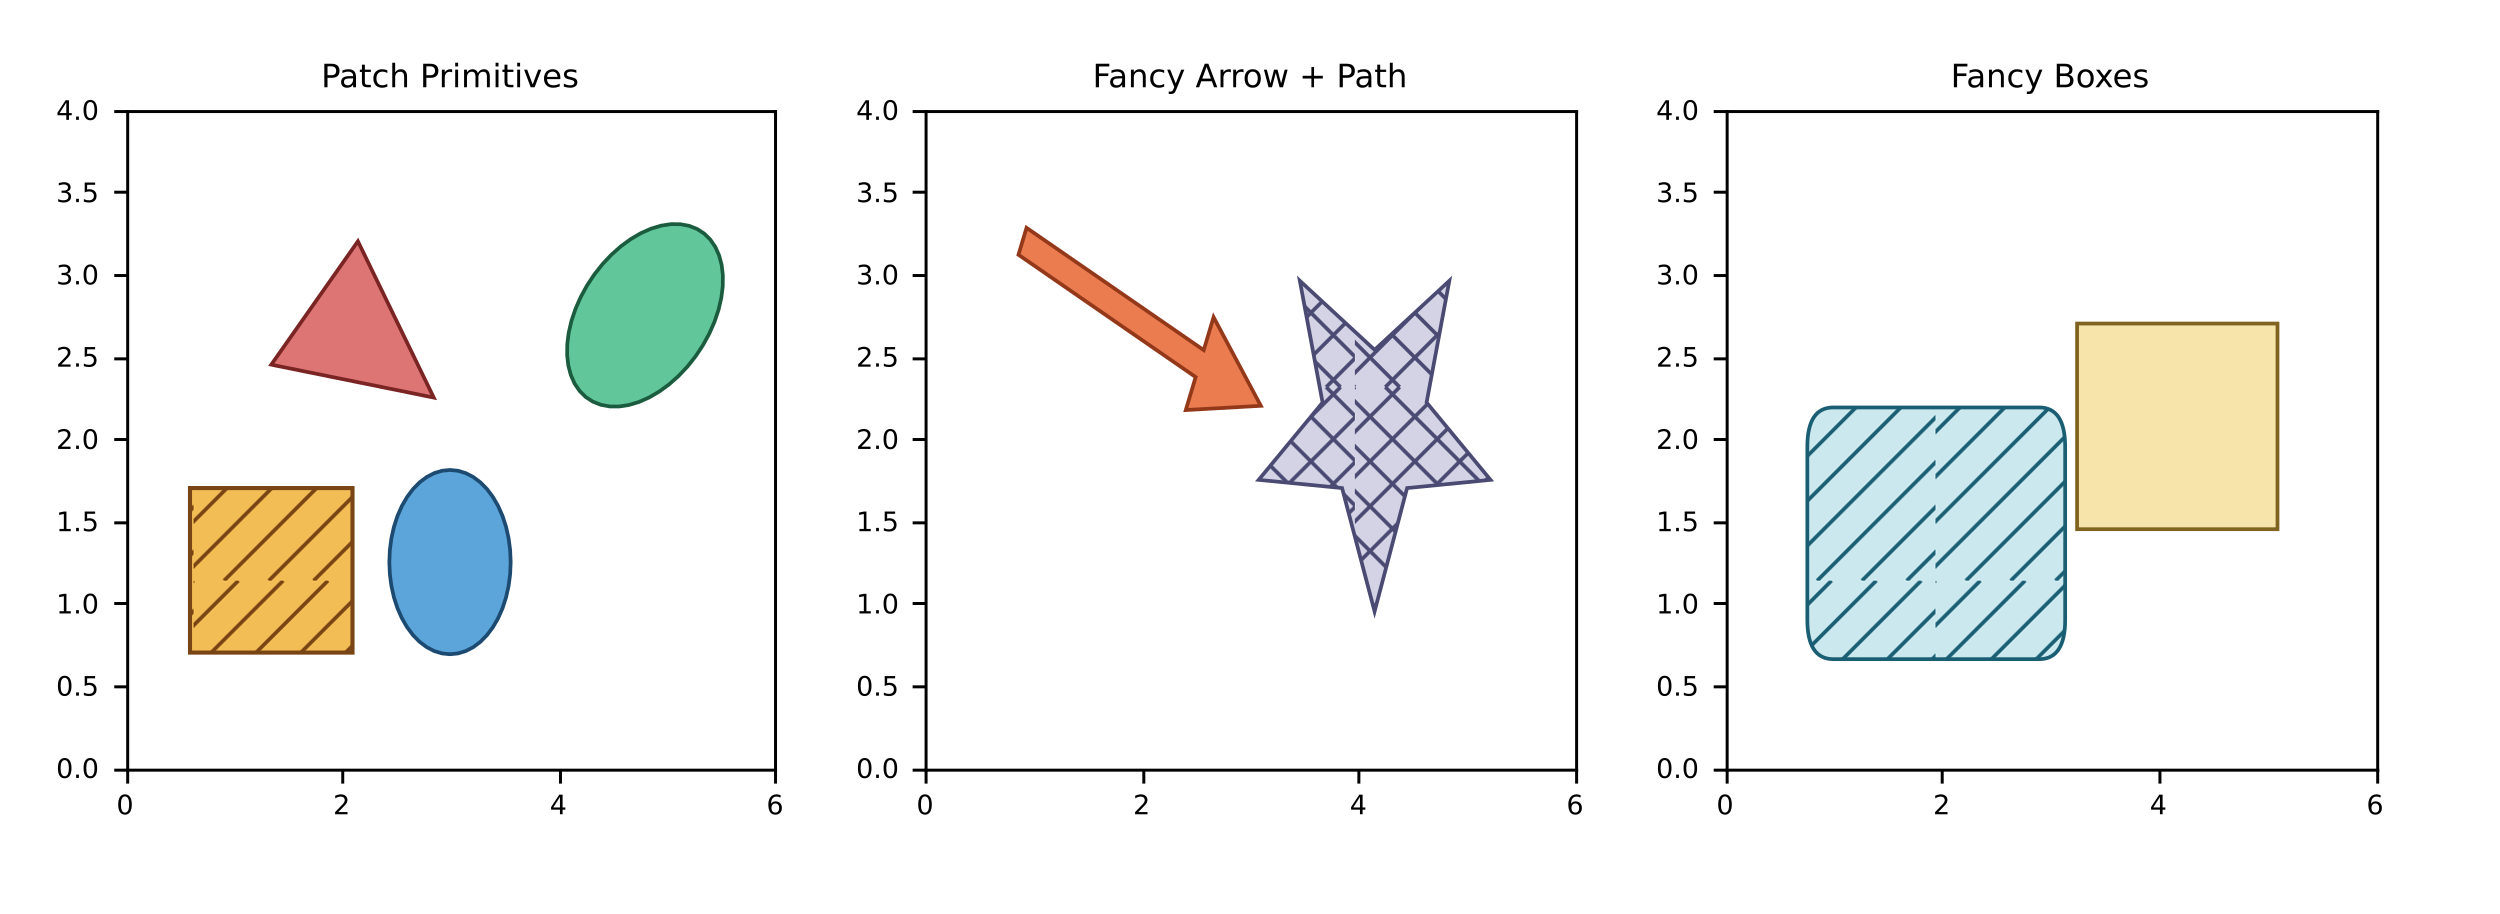
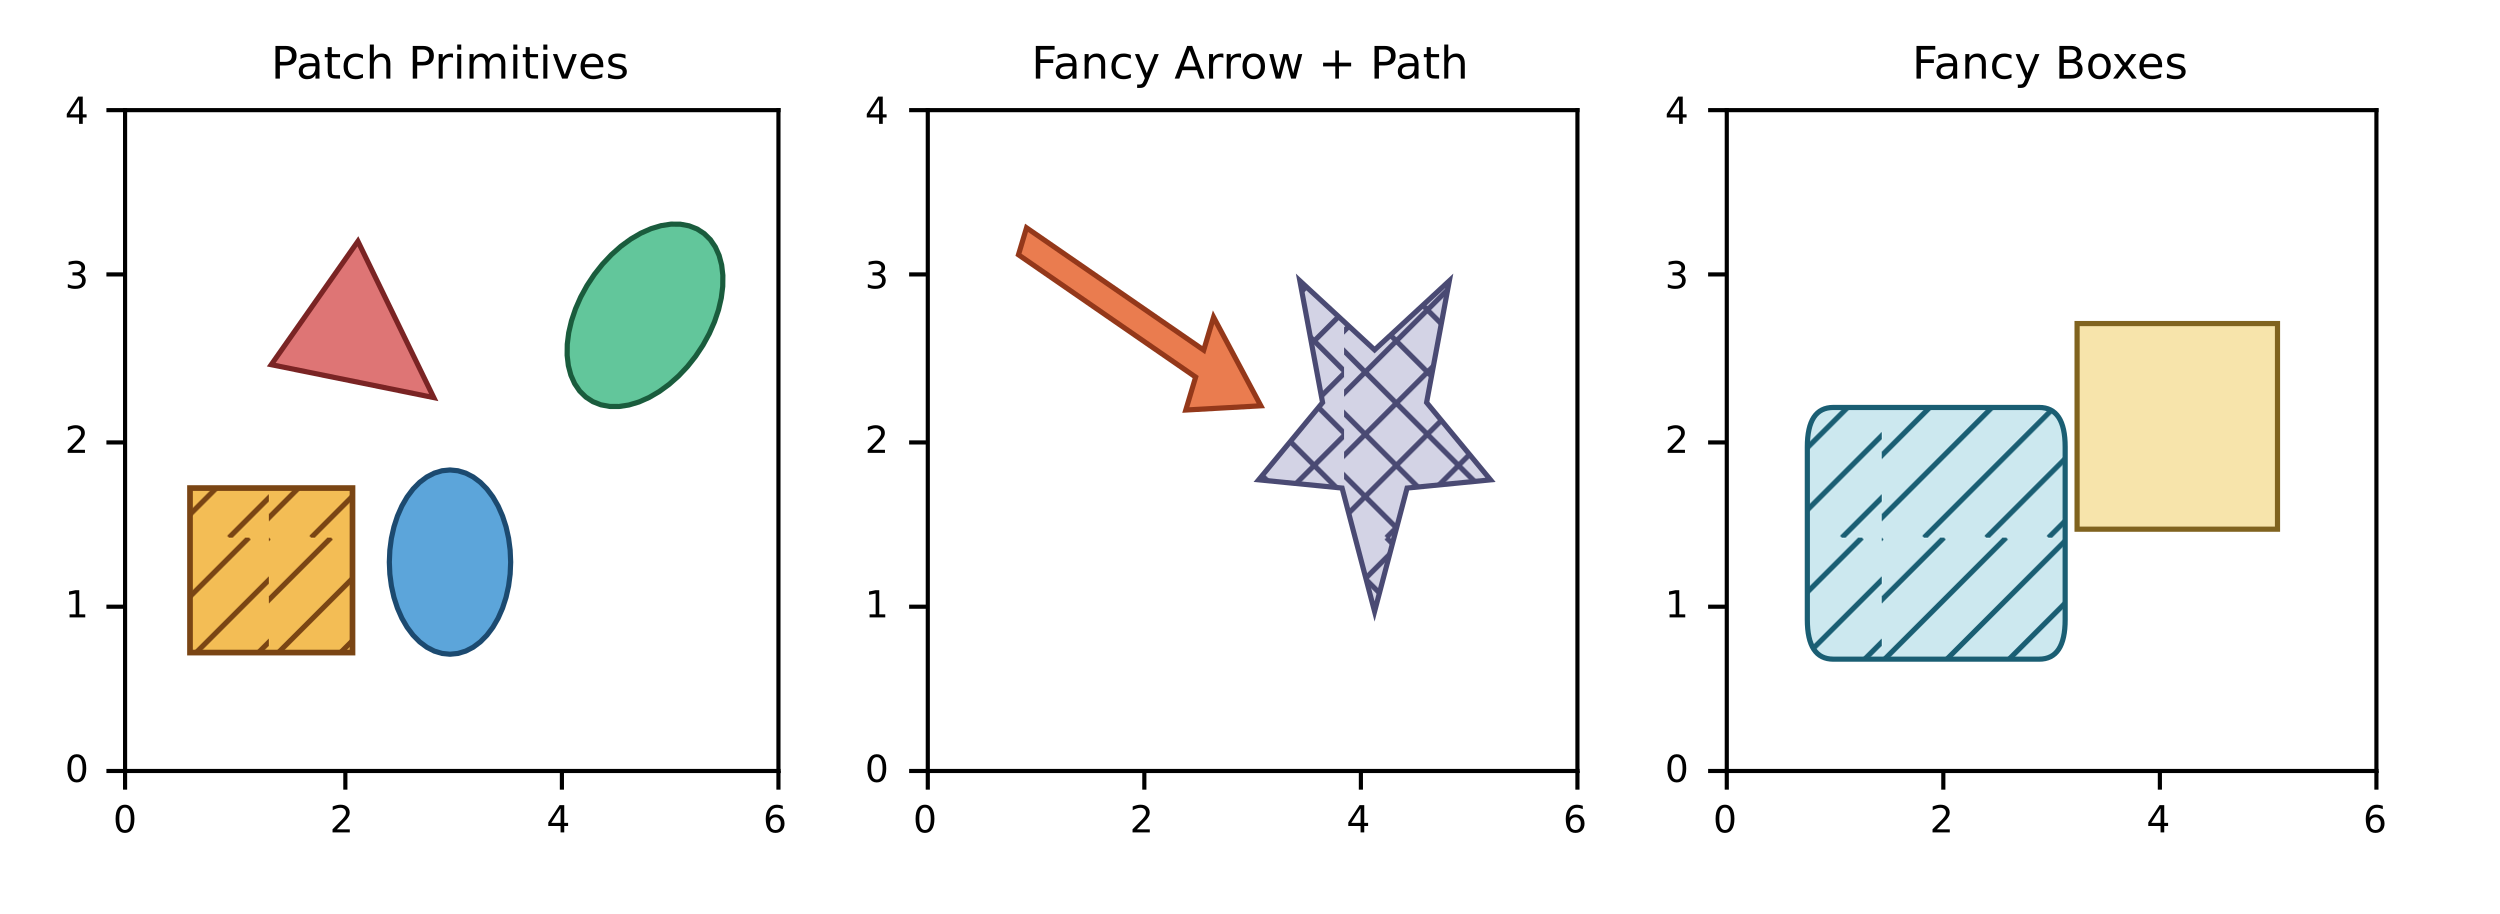
- <svg xmlns="http://www.w3.org/2000/svg" width="930" height="340" viewBox="0 0 930 340" preserveAspectRatio="xMidYMid meet">
+ <svg xmlns="http://www.w3.org/2000/svg" width="669.6pt" height="244.8pt" viewBox="0 0 669.6 244.8" preserveAspectRatio="xMidYMid meet">
  <defs>
    <clipPath id="clip1" clipPathUnits="userSpaceOnUse">
-       <rect x="46.5" y="40.8" width="241.8" height="244.8" />
+       <rect x="33.48" y="29.376" width="174.096" height="176.256" />
    </clipPath>
    <clipPath id="clip2" clipPathUnits="userSpaceOnUse">
-       <rect x="344.1" y="40.8" width="241.8" height="244.8" />
+       <rect x="247.752" y="29.376" width="174.096" height="176.256" />
    </clipPath>
    <clipPath id="clip3" clipPathUnits="userSpaceOnUse">
-       <rect x="641.7" y="40.8" width="241.8" height="244.8" />
+       <rect x="462.024" y="29.376" width="174.096" height="176.256" />
    </clipPath>
    <pattern id="hatch1" patternUnits="userSpaceOnUse" width="72" height="72">
      <rect x="0" y="0" width="72" height="72" fill="rgb(242,179,59)" fill-opacity="0.86" />
      <path d="M -72 72 L 0 0 M -55.333 72 L 16.667 0 M -38.667 72 L 33.333 0 M -22 72 L 50 0 M -5.333 72 L 66.667 0 M 11.333 72 L 83.333 0 M 28 72 L 100 0 M 44.667 72 L 116.667 0 M 61.333 72 L 133.333 0 M 78 72 L 150 0 M 94.667 72 L 166.667 0 M 111.333 72 L 183.333 0 M 128 72 L 200 0" fill="none" stroke="rgb(122,69,20)" stroke-width="1.389" stroke-linecap="butt" />
    </pattern>
    <pattern id="hatch2" patternUnits="userSpaceOnUse" width="72" height="72">
      <rect x="0" y="0" width="72" height="72" fill="rgb(194,194,219)" fill-opacity="0.72" />
      <path d="M -72 72 L 0 0 M -55.333 72 L 16.667 0 M -38.667 72 L 33.333 0 M -22 72 L 50 0 M -5.333 72 L 66.667 0 M 11.333 72 L 83.333 0 M 28 72 L 100 0 M 44.667 72 L 116.667 0 M 61.333 72 L 133.333 0 M 78 72 L 150 0 M 94.667 72 L 166.667 0 M 111.333 72 L 183.333 0 M 128 72 L 200 0 M -72 0 L 0 72 M -55.333 0 L 16.667 72 M -38.667 0 L 33.333 72 M -22 0 L 50 72 M -5.333 0 L 66.667 72 M 11.333 0 L 83.333 72 M 28 0 L 100 72 M 44.667 0 L 116.667 72 M 61.333 0 L 133.333 72 M 78 0 L 150 72 M 94.667 0 L 166.667 72 M 111.333 0 L 183.333 72 M 128 0 L 200 72" fill="none" stroke="rgb(74,74,115)" stroke-width="1.389" stroke-linecap="butt" />
    </pattern>
    <pattern id="hatch3" patternUnits="userSpaceOnUse" width="72" height="72">
      <rect x="0" y="0" width="72" height="72" fill="rgb(74,171,199)" fill-opacity="0.28" />
      <path d="M -72 72 L 0 0 M -55.333 72 L 16.667 0 M -38.667 72 L 33.333 0 M -22 72 L 50 0 M -5.333 72 L 66.667 0 M 11.333 72 L 83.333 0 M 28 72 L 100 0 M 44.667 72 L 116.667 0 M 61.333 72 L 133.333 0 M 78 72 L 150 0 M 94.667 72 L 166.667 0 M 111.333 72 L 183.333 0 M 128 72 L 200 0" fill="none" stroke="rgb(26,94,115)" stroke-width="1.389" stroke-linecap="butt" />
    </pattern>
  </defs>
  <rect x="0" y="0" width="100%" height="100%" fill="rgb(255,255,255)" />
  <g clip-path="url(#clip1)">
-     <path d="M 70.68 242.76 L 131.13 242.76 L 131.13 181.56 L 70.68 181.56 Z" fill="url(#hatch1)" stroke="rgb(122,69,20)" stroke-width="1.528" stroke-linejoin="miter" stroke-linecap="butt" />
+     <path d="M 50.89 174.787 L 94.414 174.787 L 94.414 130.723 L 50.89 130.723 Z" fill="url(#hatch1)" stroke="rgb(122,69,20)" stroke-width="1.528" stroke-linejoin="miter" stroke-linecap="butt" />
  </g>
  <g clip-path="url(#clip1)">
-     <path d="M 189.968 209.1 L 189.775 204.627 L 189.199 200.23 L 188.25 195.985 L 186.944 191.964 L 185.304 188.237 L 183.358 184.866 L 181.139 181.91 L 178.684 179.42 L 176.036 177.437 L 173.241 175.996 L 170.346 175.121 L 167.4 174.828 L 164.454 175.121 L 161.559 175.996 L 158.764 177.437 L 156.116 179.42 L 153.661 181.91 L 151.442 184.866 L 149.496 188.237 L 147.856 191.964 L 146.55 195.985 L 145.601 200.23 L 145.025 204.627 L 144.832 209.1 L 145.025 213.573 L 145.601 217.97 L 146.55 222.215 L 147.856 226.236 L 149.496 229.963 L 151.442 233.334 L 153.661 236.29 L 156.116 238.78 L 158.764 240.763 L 161.559 242.204 L 164.454 243.079 L 167.4 243.372 L 170.346 243.079 L 173.241 242.204 L 176.036 240.763 L 178.684 238.78 L 181.139 236.29 L 183.358 233.334 L 185.304 229.963 L 186.944 226.236 L 188.25 222.215 L 189.199 217.97 L 189.775 213.573 Z" fill="rgb(56,145,209)" fill-opacity="0.82" stroke="rgb(28,74,112)" stroke-width="1.389" stroke-linejoin="miter" stroke-linecap="butt" />
+     <path d="M 136.777 150.552 L 136.638 147.331 L 136.223 144.165 L 135.54 141.109 L 134.6 138.214 L 133.419 135.53 L 132.018 133.104 L 130.42 130.975 L 128.652 129.182 L 126.746 127.754 L 124.734 126.717 L 122.649 126.087 L 120.528 125.876 L 118.407 126.087 L 116.322 126.717 L 114.31 127.754 L 112.404 129.182 L 110.636 130.975 L 109.038 133.104 L 107.637 135.53 L 106.456 138.214 L 105.516 141.109 L 104.833 144.165 L 104.418 147.331 L 104.279 150.552 L 104.418 153.773 L 104.833 156.939 L 105.516 159.995 L 106.456 162.89 L 107.637 165.574 L 109.038 168 L 110.636 170.129 L 112.404 171.922 L 114.31 173.35 L 116.322 174.387 L 118.407 175.017 L 120.528 175.228 L 122.649 175.017 L 124.734 174.387 L 126.746 173.35 L 128.652 171.922 L 130.42 170.129 L 132.018 168 L 133.419 165.574 L 134.6 162.89 L 135.54 159.995 L 136.223 156.939 L 136.638 153.773 Z" fill="rgb(56,145,209)" fill-opacity="0.82" stroke="rgb(28,74,112)" stroke-width="1.389" stroke-linejoin="miter" stroke-linecap="butt" />
  </g>
  <g clip-path="url(#clip1)">
-     <path d="M 267.517 95.033 L 266.108 91.873 L 264.251 89.149 L 261.978 86.905 L 259.329 85.183 L 256.347 84.009 L 253.085 83.405 L 249.598 83.381 L 245.945 83.938 L 242.19 85.065 L 238.397 86.744 L 234.63 88.946 L 230.953 91.633 L 227.431 94.759 L 224.122 98.27 L 221.084 102.108 L 218.369 106.205 L 216.023 110.492 L 214.086 114.896 L 212.591 119.34 L 211.564 123.75 L 211.023 128.05 L 210.977 132.165 L 211.426 136.026 L 212.363 139.567 L 213.772 142.727 L 215.629 145.451 L 217.902 147.695 L 220.551 149.417 L 223.533 150.591 L 226.795 151.195 L 230.282 151.219 L 233.935 150.662 L 237.69 149.535 L 241.483 147.856 L 245.25 145.654 L 248.927 142.967 L 252.449 139.841 L 255.758 136.33 L 258.796 132.492 L 261.511 128.395 L 263.857 124.108 L 265.794 119.704 L 267.289 115.26 L 268.316 110.85 L 268.857 106.55 L 268.903 102.435 L 268.454 98.574 Z" fill="rgb(59,184,130)" fill-opacity="0.8" stroke="rgb(26,92,61)" stroke-width="1.389" stroke-linejoin="miter" stroke-linecap="butt" />
+     <path d="M 192.612 68.424 L 191.598 66.149 L 190.261 64.187 L 188.624 62.572 L 186.717 61.331 L 184.57 60.487 L 182.221 60.052 L 179.71 60.035 L 177.081 60.435 L 174.377 61.247 L 171.646 62.456 L 168.933 64.041 L 166.286 65.976 L 163.75 68.226 L 161.368 70.755 L 159.181 73.518 L 157.226 76.468 L 155.536 79.554 L 154.142 82.725 L 153.066 85.925 L 152.326 89.1 L 151.937 92.196 L 151.903 95.159 L 152.227 97.939 L 152.902 100.488 L 153.916 102.763 L 155.253 104.725 L 156.889 106.34 L 158.797 107.581 L 160.944 108.425 L 163.292 108.86 L 165.803 108.877 L 168.433 108.477 L 171.137 107.665 L 173.868 106.456 L 176.58 104.871 L 179.227 102.936 L 181.764 100.686 L 184.146 98.157 L 186.333 95.394 L 188.288 92.444 L 189.977 89.358 L 191.372 86.187 L 192.448 82.987 L 193.187 79.812 L 193.577 76.716 L 193.61 73.753 L 193.287 70.973 Z" fill="rgb(59,184,130)" fill-opacity="0.8" stroke="rgb(26,92,61)" stroke-width="1.389" stroke-linejoin="miter" stroke-linecap="butt" />
  </g>
  <g clip-path="url(#clip1)">
-     <path d="M 133.145 89.76 L 161.355 147.9 L 100.905 135.66 Z" fill="rgb(214,87,87)" fill-opacity="0.82" stroke="rgb(122,36,36)" stroke-width="1.389" stroke-linejoin="miter" stroke-linecap="butt" />
+     <path d="M 95.864 64.627 L 116.176 106.488 L 72.652 97.675 Z" fill="rgb(214,87,87)" fill-opacity="0.82" stroke="rgb(122,36,36)" stroke-width="1.389" stroke-linejoin="miter" stroke-linecap="butt" />
  </g>
-   <path d="M 47.5 286.5 L 47.5 291.5" fill="none" stroke="rgb(0,0,0)" stroke-width="1.111" stroke-linejoin="miter" stroke-linecap="butt" />
-   <path d="M 127.5 286.5 L 127.5 291.5" fill="none" stroke="rgb(0,0,0)" stroke-width="1.111" stroke-linejoin="miter" stroke-linecap="butt" />
-   <path d="M 208.5 286.5 L 208.5 291.5" fill="none" stroke="rgb(0,0,0)" stroke-width="1.111" stroke-linejoin="miter" stroke-linecap="butt" />
-   <path d="M 288.5 286.5 L 288.5 291.5" fill="none" stroke="rgb(0,0,0)" stroke-width="1.111" stroke-linejoin="miter" stroke-linecap="butt" />
-   <text x="43.32" y="302.92" font-size="10" font-family="DejaVu Sans, Arial, sans-serif" fill="rgb(0,0,0)">0</text>
-   <text x="123.92" y="302.92" font-size="10" font-family="DejaVu Sans, Arial, sans-serif" fill="rgb(0,0,0)">2</text>
-   <text x="204.52" y="302.92" font-size="10" font-family="DejaVu Sans, Arial, sans-serif" fill="rgb(0,0,0)">4</text>
-   <text x="285.12" y="302.92" font-size="10" font-family="DejaVu Sans, Arial, sans-serif" fill="rgb(0,0,0)">6</text>
-   <path d="M 47.5 286.5 L 42.5 286.5" fill="none" stroke="rgb(0,0,0)" stroke-width="1.111" stroke-linejoin="miter" stroke-linecap="butt" />
-   <path d="M 47.5 255.5 L 42.5 255.5" fill="none" stroke="rgb(0,0,0)" stroke-width="1.111" stroke-linejoin="miter" stroke-linecap="butt" />
-   <path d="M 47.5 224.5 L 42.5 224.5" fill="none" stroke="rgb(0,0,0)" stroke-width="1.111" stroke-linejoin="miter" stroke-linecap="butt" />
-   <path d="M 47.5 194.5 L 42.5 194.5" fill="none" stroke="rgb(0,0,0)" stroke-width="1.111" stroke-linejoin="miter" stroke-linecap="butt" />
-   <path d="M 47.5 163.5 L 42.5 163.5" fill="none" stroke="rgb(0,0,0)" stroke-width="1.111" stroke-linejoin="miter" stroke-linecap="butt" />
-   <path d="M 47.5 133.5 L 42.5 133.5" fill="none" stroke="rgb(0,0,0)" stroke-width="1.111" stroke-linejoin="miter" stroke-linecap="butt" />
-   <path d="M 47.5 102.5 L 42.5 102.5" fill="none" stroke="rgb(0,0,0)" stroke-width="1.111" stroke-linejoin="miter" stroke-linecap="butt" />
-   <path d="M 47.5 71.5 L 42.5 71.5" fill="none" stroke="rgb(0,0,0)" stroke-width="1.111" stroke-linejoin="miter" stroke-linecap="butt" />
-   <path d="M 47.5 41.5 L 42.5 41.5" fill="none" stroke="rgb(0,0,0)" stroke-width="1.111" stroke-linejoin="miter" stroke-linecap="butt" />
-   <text x="20.887" y="289.399" font-size="10" font-family="DejaVu Sans, Arial, sans-serif" fill="rgb(0,0,0)">0.0</text>
-   <text x="20.887" y="258.799" font-size="10" font-family="DejaVu Sans, Arial, sans-serif" fill="rgb(0,0,0)">0.5</text>
-   <text x="20.887" y="228.199" font-size="10" font-family="DejaVu Sans, Arial, sans-serif" fill="rgb(0,0,0)">1.0</text>
-   <text x="20.887" y="197.599" font-size="10" font-family="DejaVu Sans, Arial, sans-serif" fill="rgb(0,0,0)">1.5</text>
-   <text x="20.887" y="166.999" font-size="10" font-family="DejaVu Sans, Arial, sans-serif" fill="rgb(0,0,0)">2.0</text>
-   <text x="20.887" y="136.399" font-size="10" font-family="DejaVu Sans, Arial, sans-serif" fill="rgb(0,0,0)">2.5</text>
-   <text x="20.887" y="105.799" font-size="10" font-family="DejaVu Sans, Arial, sans-serif" fill="rgb(0,0,0)">3.0</text>
-   <text x="20.887" y="75.199" font-size="10" font-family="DejaVu Sans, Arial, sans-serif" fill="rgb(0,0,0)">3.5</text>
-   <text x="20.887" y="44.599" font-size="10" font-family="DejaVu Sans, Arial, sans-serif" fill="rgb(0,0,0)">4.0</text>
-   <path d="M 47.5 286.5 L 288.5 286.5" fill="none" stroke="rgb(0,0,0)" stroke-width="1.111" stroke-linejoin="miter" stroke-linecap="square" />
-   <path d="M 47.5 286.5 L 47.5 41.5" fill="none" stroke="rgb(0,0,0)" stroke-width="1.111" stroke-linejoin="miter" stroke-linecap="square" />
-   <path d="M 47.5 41.5 L 288.5 41.5" fill="none" stroke="rgb(0,0,0)" stroke-width="1.111" stroke-linejoin="miter" stroke-linecap="square" />
-   <path d="M 288.5 286.5 L 288.5 41.5" fill="none" stroke="rgb(0,0,0)" stroke-width="1.111" stroke-linejoin="miter" stroke-linecap="square" />
-   <text x="119.478" y="32.467" font-size="12" font-family="DejaVu Sans, Arial, sans-serif" fill="rgb(0,0,0)">Patch Primitives</text>
+   <path d="M 33.5 206.5 L 33.5 211.5" fill="none" stroke="rgb(0,0,0)" stroke-width="1.111" stroke-linejoin="miter" stroke-linecap="butt" />
+   <path d="M 92.5 206.5 L 92.5 211.5" fill="none" stroke="rgb(0,0,0)" stroke-width="1.111" stroke-linejoin="miter" stroke-linecap="butt" />
+   <path d="M 150.5 206.5 L 150.5 211.5" fill="none" stroke="rgb(0,0,0)" stroke-width="1.111" stroke-linejoin="miter" stroke-linecap="butt" />
+   <path d="M 208.5 206.5 L 208.5 211.5" fill="none" stroke="rgb(0,0,0)" stroke-width="1.111" stroke-linejoin="miter" stroke-linecap="butt" />
+   <text x="30.3" y="222.952" font-size="10" font-family="DejaVu Sans, Arial, sans-serif" fill="rgb(0,0,0)">0</text>
+   <text x="88.332" y="222.952" font-size="10" font-family="DejaVu Sans, Arial, sans-serif" fill="rgb(0,0,0)">2</text>
+   <text x="146.364" y="222.952" font-size="10" font-family="DejaVu Sans, Arial, sans-serif" fill="rgb(0,0,0)">4</text>
+   <text x="204.396" y="222.952" font-size="10" font-family="DejaVu Sans, Arial, sans-serif" fill="rgb(0,0,0)">6</text>
+   <path d="M 33.5 206.5 L 28.5 206.5" fill="none" stroke="rgb(0,0,0)" stroke-width="1.111" stroke-linejoin="miter" stroke-linecap="butt" />
+   <path d="M 33.5 162.5 L 28.5 162.5" fill="none" stroke="rgb(0,0,0)" stroke-width="1.111" stroke-linejoin="miter" stroke-linecap="butt" />
+   <path d="M 33.5 118.5 L 28.5 118.5" fill="none" stroke="rgb(0,0,0)" stroke-width="1.111" stroke-linejoin="miter" stroke-linecap="butt" />
+   <path d="M 33.5 73.5 L 28.5 73.5" fill="none" stroke="rgb(0,0,0)" stroke-width="1.111" stroke-linejoin="miter" stroke-linecap="butt" />
+   <path d="M 33.5 29.5 L 28.5 29.5" fill="none" stroke="rgb(0,0,0)" stroke-width="1.111" stroke-linejoin="miter" stroke-linecap="butt" />
+   <text x="17.398" y="209.431" font-size="10" font-family="DejaVu Sans, Arial, sans-serif" fill="rgb(0,0,0)">0</text>
+   <text x="17.398" y="165.367" font-size="10" font-family="DejaVu Sans, Arial, sans-serif" fill="rgb(0,0,0)">1</text>
+   <text x="17.398" y="121.303" font-size="10" font-family="DejaVu Sans, Arial, sans-serif" fill="rgb(0,0,0)">2</text>
+   <text x="17.398" y="77.239" font-size="10" font-family="DejaVu Sans, Arial, sans-serif" fill="rgb(0,0,0)">3</text>
+   <text x="17.398" y="33.175" font-size="10" font-family="DejaVu Sans, Arial, sans-serif" fill="rgb(0,0,0)">4</text>
+   <path d="M 33.5 206.5 L 208.5 206.5" fill="none" stroke="rgb(0,0,0)" stroke-width="1.111" stroke-linejoin="miter" stroke-linecap="square" />
+   <path d="M 33.5 206.5 L 33.5 29.5" fill="none" stroke="rgb(0,0,0)" stroke-width="1.111" stroke-linejoin="miter" stroke-linecap="square" />
+   <path d="M 33.5 29.5 L 208.5 29.5" fill="none" stroke="rgb(0,0,0)" stroke-width="1.111" stroke-linejoin="miter" stroke-linecap="square" />
+   <path d="M 208.5 206.5 L 208.5 29.5" fill="none" stroke="rgb(0,0,0)" stroke-width="1.111" stroke-linejoin="miter" stroke-linecap="square" />
+   <text x="72.606" y="21.043" font-size="12" font-family="DejaVu Sans, Arial, sans-serif" fill="rgb(0,0,0)">Patch Primitives</text>
  <g clip-path="url(#clip2)">
-     <path d="M 378.869 94.774 L 444.783 140.273 L 441.114 152.53 L 469.03 150.96 L 451.453 117.987 L 447.784 130.244 L 381.871 84.746 Z" fill="rgb(232,107,56)" fill-opacity="0.88" stroke="rgb(148,56,26)" stroke-width="1.389" stroke-linejoin="miter" stroke-linecap="butt" />
+     <path d="M 272.786 68.237 L 320.244 100.997 L 317.602 109.822 L 337.702 108.691 L 325.046 84.951 L 322.405 93.776 L 274.947 61.017 Z" fill="rgb(232,107,56)" fill-opacity="0.88" stroke="rgb(148,56,26)" stroke-width="1.389" stroke-linejoin="miter" stroke-linecap="butt" />
  </g>
  <g clip-path="url(#clip2)">
-     <path d="M 511.345 227.46 L 523.435 181.56 L 554.466 178.5 L 530.689 149.736 L 539.152 104.448 L 511.345 130.152 L 483.538 104.448 L 492.001 149.736 L 468.224 178.5 L 499.255 181.56 Z" fill="url(#hatch2)" stroke="rgb(74,74,115)" stroke-width="1.389" stroke-linejoin="miter" stroke-linecap="butt" />
+     <path d="M 368.168 163.771 L 376.873 130.723 L 399.216 128.52 L 382.096 107.81 L 388.189 75.203 L 368.168 93.709 L 348.147 75.203 L 354.241 107.81 L 337.121 128.52 L 359.464 130.723 Z" fill="url(#hatch2)" stroke="rgb(74,74,115)" stroke-width="1.389" stroke-linejoin="miter" stroke-linecap="butt" />
  </g>
-   <path d="M 344.5 286.5 L 344.5 291.5" fill="none" stroke="rgb(0,0,0)" stroke-width="1.111" stroke-linejoin="miter" stroke-linecap="butt" />
-   <path d="M 425.5 286.5 L 425.5 291.5" fill="none" stroke="rgb(0,0,0)" stroke-width="1.111" stroke-linejoin="miter" stroke-linecap="butt" />
-   <path d="M 505.5 286.5 L 505.5 291.5" fill="none" stroke="rgb(0,0,0)" stroke-width="1.111" stroke-linejoin="miter" stroke-linecap="butt" />
-   <path d="M 586.5 286.5 L 586.5 291.5" fill="none" stroke="rgb(0,0,0)" stroke-width="1.111" stroke-linejoin="miter" stroke-linecap="butt" />
-   <text x="340.92" y="302.92" font-size="10" font-family="DejaVu Sans, Arial, sans-serif" fill="rgb(0,0,0)">0</text>
-   <text x="421.52" y="302.92" font-size="10" font-family="DejaVu Sans, Arial, sans-serif" fill="rgb(0,0,0)">2</text>
-   <text x="502.12" y="302.92" font-size="10" font-family="DejaVu Sans, Arial, sans-serif" fill="rgb(0,0,0)">4</text>
-   <text x="582.72" y="302.92" font-size="10" font-family="DejaVu Sans, Arial, sans-serif" fill="rgb(0,0,0)">6</text>
-   <path d="M 344.5 286.5 L 339.5 286.5" fill="none" stroke="rgb(0,0,0)" stroke-width="1.111" stroke-linejoin="miter" stroke-linecap="butt" />
-   <path d="M 344.5 255.5 L 339.5 255.5" fill="none" stroke="rgb(0,0,0)" stroke-width="1.111" stroke-linejoin="miter" stroke-linecap="butt" />
-   <path d="M 344.5 224.5 L 339.5 224.5" fill="none" stroke="rgb(0,0,0)" stroke-width="1.111" stroke-linejoin="miter" stroke-linecap="butt" />
-   <path d="M 344.5 194.5 L 339.5 194.5" fill="none" stroke="rgb(0,0,0)" stroke-width="1.111" stroke-linejoin="miter" stroke-linecap="butt" />
-   <path d="M 344.5 163.5 L 339.5 163.5" fill="none" stroke="rgb(0,0,0)" stroke-width="1.111" stroke-linejoin="miter" stroke-linecap="butt" />
-   <path d="M 344.5 133.5 L 339.5 133.5" fill="none" stroke="rgb(0,0,0)" stroke-width="1.111" stroke-linejoin="miter" stroke-linecap="butt" />
-   <path d="M 344.5 102.5 L 339.5 102.5" fill="none" stroke="rgb(0,0,0)" stroke-width="1.111" stroke-linejoin="miter" stroke-linecap="butt" />
-   <path d="M 344.5 71.5 L 339.5 71.5" fill="none" stroke="rgb(0,0,0)" stroke-width="1.111" stroke-linejoin="miter" stroke-linecap="butt" />
-   <path d="M 344.5 41.5 L 339.5 41.5" fill="none" stroke="rgb(0,0,0)" stroke-width="1.111" stroke-linejoin="miter" stroke-linecap="butt" />
-   <text x="318.487" y="289.399" font-size="10" font-family="DejaVu Sans, Arial, sans-serif" fill="rgb(0,0,0)">0.0</text>
-   <text x="318.487" y="258.799" font-size="10" font-family="DejaVu Sans, Arial, sans-serif" fill="rgb(0,0,0)">0.5</text>
-   <text x="318.487" y="228.199" font-size="10" font-family="DejaVu Sans, Arial, sans-serif" fill="rgb(0,0,0)">1.0</text>
-   <text x="318.487" y="197.599" font-size="10" font-family="DejaVu Sans, Arial, sans-serif" fill="rgb(0,0,0)">1.5</text>
-   <text x="318.487" y="166.999" font-size="10" font-family="DejaVu Sans, Arial, sans-serif" fill="rgb(0,0,0)">2.0</text>
-   <text x="318.487" y="136.399" font-size="10" font-family="DejaVu Sans, Arial, sans-serif" fill="rgb(0,0,0)">2.5</text>
-   <text x="318.487" y="105.799" font-size="10" font-family="DejaVu Sans, Arial, sans-serif" fill="rgb(0,0,0)">3.0</text>
-   <text x="318.487" y="75.199" font-size="10" font-family="DejaVu Sans, Arial, sans-serif" fill="rgb(0,0,0)">3.5</text>
-   <text x="318.487" y="44.599" font-size="10" font-family="DejaVu Sans, Arial, sans-serif" fill="rgb(0,0,0)">4.0</text>
-   <path d="M 344.5 286.5 L 586.5 286.5" fill="none" stroke="rgb(0,0,0)" stroke-width="1.111" stroke-linejoin="miter" stroke-linecap="square" />
-   <path d="M 344.5 286.5 L 344.5 41.5" fill="none" stroke="rgb(0,0,0)" stroke-width="1.111" stroke-linejoin="miter" stroke-linecap="square" />
-   <path d="M 344.5 41.5 L 586.5 41.5" fill="none" stroke="rgb(0,0,0)" stroke-width="1.111" stroke-linejoin="miter" stroke-linecap="square" />
-   <path d="M 586.5 286.5 L 586.5 41.5" fill="none" stroke="rgb(0,0,0)" stroke-width="1.111" stroke-linejoin="miter" stroke-linecap="square" />
-   <text x="406.461" y="32.467" font-size="12" font-family="DejaVu Sans, Arial, sans-serif" fill="rgb(0,0,0)">Fancy Arrow + Path</text>
+   <path d="M 248.5 206.5 L 248.5 211.5" fill="none" stroke="rgb(0,0,0)" stroke-width="1.111" stroke-linejoin="miter" stroke-linecap="butt" />
+   <path d="M 306.5 206.5 L 306.5 211.5" fill="none" stroke="rgb(0,0,0)" stroke-width="1.111" stroke-linejoin="miter" stroke-linecap="butt" />
+   <path d="M 364.5 206.5 L 364.5 211.5" fill="none" stroke="rgb(0,0,0)" stroke-width="1.111" stroke-linejoin="miter" stroke-linecap="butt" />
+   <path d="M 422.5 206.5 L 422.5 211.5" fill="none" stroke="rgb(0,0,0)" stroke-width="1.111" stroke-linejoin="miter" stroke-linecap="butt" />
+   <text x="244.572" y="222.952" font-size="10" font-family="DejaVu Sans, Arial, sans-serif" fill="rgb(0,0,0)">0</text>
+   <text x="302.604" y="222.952" font-size="10" font-family="DejaVu Sans, Arial, sans-serif" fill="rgb(0,0,0)">2</text>
+   <text x="360.636" y="222.952" font-size="10" font-family="DejaVu Sans, Arial, sans-serif" fill="rgb(0,0,0)">4</text>
+   <text x="418.668" y="222.952" font-size="10" font-family="DejaVu Sans, Arial, sans-serif" fill="rgb(0,0,0)">6</text>
+   <path d="M 248.5 206.5 L 243.5 206.5" fill="none" stroke="rgb(0,0,0)" stroke-width="1.111" stroke-linejoin="miter" stroke-linecap="butt" />
+   <path d="M 248.5 162.5 L 243.5 162.5" fill="none" stroke="rgb(0,0,0)" stroke-width="1.111" stroke-linejoin="miter" stroke-linecap="butt" />
+   <path d="M 248.5 118.5 L 243.5 118.5" fill="none" stroke="rgb(0,0,0)" stroke-width="1.111" stroke-linejoin="miter" stroke-linecap="butt" />
+   <path d="M 248.5 73.5 L 243.5 73.5" fill="none" stroke="rgb(0,0,0)" stroke-width="1.111" stroke-linejoin="miter" stroke-linecap="butt" />
+   <path d="M 248.5 29.5 L 243.5 29.5" fill="none" stroke="rgb(0,0,0)" stroke-width="1.111" stroke-linejoin="miter" stroke-linecap="butt" />
+   <text x="231.67" y="209.431" font-size="10" font-family="DejaVu Sans, Arial, sans-serif" fill="rgb(0,0,0)">0</text>
+   <text x="231.67" y="165.367" font-size="10" font-family="DejaVu Sans, Arial, sans-serif" fill="rgb(0,0,0)">1</text>
+   <text x="231.67" y="121.303" font-size="10" font-family="DejaVu Sans, Arial, sans-serif" fill="rgb(0,0,0)">2</text>
+   <text x="231.67" y="77.239" font-size="10" font-family="DejaVu Sans, Arial, sans-serif" fill="rgb(0,0,0)">3</text>
+   <text x="231.67" y="33.175" font-size="10" font-family="DejaVu Sans, Arial, sans-serif" fill="rgb(0,0,0)">4</text>
+   <path d="M 248.5 206.5 L 422.5 206.5" fill="none" stroke="rgb(0,0,0)" stroke-width="1.111" stroke-linejoin="miter" stroke-linecap="square" />
+   <path d="M 248.5 206.5 L 248.5 29.5" fill="none" stroke="rgb(0,0,0)" stroke-width="1.111" stroke-linejoin="miter" stroke-linecap="square" />
+   <path d="M 248.5 29.5 L 422.5 29.5" fill="none" stroke="rgb(0,0,0)" stroke-width="1.111" stroke-linejoin="miter" stroke-linecap="square" />
+   <path d="M 422.5 206.5 L 422.5 29.5" fill="none" stroke="rgb(0,0,0)" stroke-width="1.111" stroke-linejoin="miter" stroke-linecap="square" />
+   <text x="276.261" y="21.043" font-size="12" font-family="DejaVu Sans, Arial, sans-serif" fill="rgb(0,0,0)">Fancy Arrow + Path</text>
  <g clip-path="url(#clip3)">
-     <path d="M 682 245.208 L 758.57 245.208 Q 768.242 245.208 768.242 230.52 L 768.242 166.26 Q 768.242 151.572 758.57 151.572 L 682 151.572 Q 672.328 151.572 672.328 166.26 L 672.328 230.52 Q 672.328 245.208 682 245.208 Z" fill="url(#hatch3)" stroke="rgb(26,94,115)" stroke-width="1.389" stroke-linejoin="miter" stroke-linecap="butt" />
+     <path d="M 491.04 176.55 L 546.17 176.55 Q 553.134 176.55 553.134 165.974 L 553.134 119.707 Q 553.134 109.132 546.17 109.132 L 491.04 109.132 Q 484.076 109.132 484.076 119.707 L 484.076 165.974 Q 484.076 176.55 491.04 176.55 Z" fill="url(#hatch3)" stroke="rgb(26,94,115)" stroke-width="1.389" stroke-linejoin="miter" stroke-linecap="butt" />
  </g>
  <g clip-path="url(#clip3)">
-     <path d="M 772.675 196.86 L 847.23 196.86 L 847.23 120.36 L 772.675 120.36 Z" fill="rgb(245,222,153)" fill-opacity="0.82" stroke="rgb(128,99,31)" stroke-width="1.389" stroke-linejoin="miter" stroke-linecap="butt" />
+     <path d="M 556.326 141.739 L 610.006 141.739 L 610.006 86.659 L 556.326 86.659 Z" fill="rgb(245,222,153)" fill-opacity="0.82" stroke="rgb(128,99,31)" stroke-width="1.389" stroke-linejoin="miter" stroke-linecap="butt" />
  </g>
-   <path d="M 642.5 286.5 L 642.5 291.5" fill="none" stroke="rgb(0,0,0)" stroke-width="1.111" stroke-linejoin="miter" stroke-linecap="butt" />
-   <path d="M 722.5 286.5 L 722.5 291.5" fill="none" stroke="rgb(0,0,0)" stroke-width="1.111" stroke-linejoin="miter" stroke-linecap="butt" />
-   <path d="M 803.5 286.5 L 803.5 291.5" fill="none" stroke="rgb(0,0,0)" stroke-width="1.111" stroke-linejoin="miter" stroke-linecap="butt" />
-   <path d="M 884.5 286.5 L 884.5 291.5" fill="none" stroke="rgb(0,0,0)" stroke-width="1.111" stroke-linejoin="miter" stroke-linecap="butt" />
-   <text x="638.52" y="302.92" font-size="10" font-family="DejaVu Sans, Arial, sans-serif" fill="rgb(0,0,0)">0</text>
-   <text x="719.12" y="302.92" font-size="10" font-family="DejaVu Sans, Arial, sans-serif" fill="rgb(0,0,0)">2</text>
-   <text x="799.72" y="302.92" font-size="10" font-family="DejaVu Sans, Arial, sans-serif" fill="rgb(0,0,0)">4</text>
-   <text x="880.32" y="302.92" font-size="10" font-family="DejaVu Sans, Arial, sans-serif" fill="rgb(0,0,0)">6</text>
-   <path d="M 642.5 286.5 L 637.5 286.5" fill="none" stroke="rgb(0,0,0)" stroke-width="1.111" stroke-linejoin="miter" stroke-linecap="butt" />
-   <path d="M 642.5 255.5 L 637.5 255.5" fill="none" stroke="rgb(0,0,0)" stroke-width="1.111" stroke-linejoin="miter" stroke-linecap="butt" />
-   <path d="M 642.5 224.5 L 637.5 224.5" fill="none" stroke="rgb(0,0,0)" stroke-width="1.111" stroke-linejoin="miter" stroke-linecap="butt" />
-   <path d="M 642.5 194.5 L 637.5 194.5" fill="none" stroke="rgb(0,0,0)" stroke-width="1.111" stroke-linejoin="miter" stroke-linecap="butt" />
-   <path d="M 642.5 163.5 L 637.5 163.5" fill="none" stroke="rgb(0,0,0)" stroke-width="1.111" stroke-linejoin="miter" stroke-linecap="butt" />
-   <path d="M 642.5 133.5 L 637.5 133.5" fill="none" stroke="rgb(0,0,0)" stroke-width="1.111" stroke-linejoin="miter" stroke-linecap="butt" />
-   <path d="M 642.5 102.5 L 637.5 102.5" fill="none" stroke="rgb(0,0,0)" stroke-width="1.111" stroke-linejoin="miter" stroke-linecap="butt" />
-   <path d="M 642.5 71.5 L 637.5 71.5" fill="none" stroke="rgb(0,0,0)" stroke-width="1.111" stroke-linejoin="miter" stroke-linecap="butt" />
-   <path d="M 642.5 41.5 L 637.5 41.5" fill="none" stroke="rgb(0,0,0)" stroke-width="1.111" stroke-linejoin="miter" stroke-linecap="butt" />
-   <text x="616.087" y="289.399" font-size="10" font-family="DejaVu Sans, Arial, sans-serif" fill="rgb(0,0,0)">0.0</text>
-   <text x="616.087" y="258.799" font-size="10" font-family="DejaVu Sans, Arial, sans-serif" fill="rgb(0,0,0)">0.5</text>
-   <text x="616.087" y="228.199" font-size="10" font-family="DejaVu Sans, Arial, sans-serif" fill="rgb(0,0,0)">1.0</text>
-   <text x="616.087" y="197.599" font-size="10" font-family="DejaVu Sans, Arial, sans-serif" fill="rgb(0,0,0)">1.5</text>
-   <text x="616.087" y="166.999" font-size="10" font-family="DejaVu Sans, Arial, sans-serif" fill="rgb(0,0,0)">2.0</text>
-   <text x="616.087" y="136.399" font-size="10" font-family="DejaVu Sans, Arial, sans-serif" fill="rgb(0,0,0)">2.5</text>
-   <text x="616.087" y="105.799" font-size="10" font-family="DejaVu Sans, Arial, sans-serif" fill="rgb(0,0,0)">3.0</text>
-   <text x="616.087" y="75.199" font-size="10" font-family="DejaVu Sans, Arial, sans-serif" fill="rgb(0,0,0)">3.5</text>
-   <text x="616.087" y="44.599" font-size="10" font-family="DejaVu Sans, Arial, sans-serif" fill="rgb(0,0,0)">4.0</text>
-   <path d="M 642.5 286.5 L 884.5 286.5" fill="none" stroke="rgb(0,0,0)" stroke-width="1.111" stroke-linejoin="miter" stroke-linecap="square" />
-   <path d="M 642.5 286.5 L 642.5 41.5" fill="none" stroke="rgb(0,0,0)" stroke-width="1.111" stroke-linejoin="miter" stroke-linecap="square" />
-   <path d="M 642.5 41.5 L 884.5 41.5" fill="none" stroke="rgb(0,0,0)" stroke-width="1.111" stroke-linejoin="miter" stroke-linecap="square" />
-   <path d="M 884.5 286.5 L 884.5 41.5" fill="none" stroke="rgb(0,0,0)" stroke-width="1.111" stroke-linejoin="miter" stroke-linecap="square" />
-   <text x="725.67" y="32.467" font-size="12" font-family="DejaVu Sans, Arial, sans-serif" fill="rgb(0,0,0)">Fancy Boxes</text>
+   <path d="M 462.5 206.5 L 462.5 211.5" fill="none" stroke="rgb(0,0,0)" stroke-width="1.111" stroke-linejoin="miter" stroke-linecap="butt" />
+   <path d="M 520.5 206.5 L 520.5 211.5" fill="none" stroke="rgb(0,0,0)" stroke-width="1.111" stroke-linejoin="miter" stroke-linecap="butt" />
+   <path d="M 578.5 206.5 L 578.5 211.5" fill="none" stroke="rgb(0,0,0)" stroke-width="1.111" stroke-linejoin="miter" stroke-linecap="butt" />
+   <path d="M 636.5 206.5 L 636.5 211.5" fill="none" stroke="rgb(0,0,0)" stroke-width="1.111" stroke-linejoin="miter" stroke-linecap="butt" />
+   <text x="458.844" y="222.952" font-size="10" font-family="DejaVu Sans, Arial, sans-serif" fill="rgb(0,0,0)">0</text>
+   <text x="516.876" y="222.952" font-size="10" font-family="DejaVu Sans, Arial, sans-serif" fill="rgb(0,0,0)">2</text>
+   <text x="574.908" y="222.952" font-size="10" font-family="DejaVu Sans, Arial, sans-serif" fill="rgb(0,0,0)">4</text>
+   <text x="632.94" y="222.952" font-size="10" font-family="DejaVu Sans, Arial, sans-serif" fill="rgb(0,0,0)">6</text>
+   <path d="M 462.5 206.5 L 457.5 206.5" fill="none" stroke="rgb(0,0,0)" stroke-width="1.111" stroke-linejoin="miter" stroke-linecap="butt" />
+   <path d="M 462.5 162.5 L 457.5 162.5" fill="none" stroke="rgb(0,0,0)" stroke-width="1.111" stroke-linejoin="miter" stroke-linecap="butt" />
+   <path d="M 462.5 118.5 L 457.5 118.5" fill="none" stroke="rgb(0,0,0)" stroke-width="1.111" stroke-linejoin="miter" stroke-linecap="butt" />
+   <path d="M 462.5 73.5 L 457.5 73.5" fill="none" stroke="rgb(0,0,0)" stroke-width="1.111" stroke-linejoin="miter" stroke-linecap="butt" />
+   <path d="M 462.5 29.5 L 457.5 29.5" fill="none" stroke="rgb(0,0,0)" stroke-width="1.111" stroke-linejoin="miter" stroke-linecap="butt" />
+   <text x="445.942" y="209.431" font-size="10" font-family="DejaVu Sans, Arial, sans-serif" fill="rgb(0,0,0)">0</text>
+   <text x="445.942" y="165.367" font-size="10" font-family="DejaVu Sans, Arial, sans-serif" fill="rgb(0,0,0)">1</text>
+   <text x="445.942" y="121.303" font-size="10" font-family="DejaVu Sans, Arial, sans-serif" fill="rgb(0,0,0)">2</text>
+   <text x="445.942" y="77.239" font-size="10" font-family="DejaVu Sans, Arial, sans-serif" fill="rgb(0,0,0)">3</text>
+   <text x="445.942" y="33.175" font-size="10" font-family="DejaVu Sans, Arial, sans-serif" fill="rgb(0,0,0)">4</text>
+   <path d="M 462.5 206.5 L 636.5 206.5" fill="none" stroke="rgb(0,0,0)" stroke-width="1.111" stroke-linejoin="miter" stroke-linecap="square" />
+   <path d="M 462.5 206.5 L 462.5 29.5" fill="none" stroke="rgb(0,0,0)" stroke-width="1.111" stroke-linejoin="miter" stroke-linecap="square" />
+   <path d="M 462.5 29.5 L 636.5 29.5" fill="none" stroke="rgb(0,0,0)" stroke-width="1.111" stroke-linejoin="miter" stroke-linecap="square" />
+   <path d="M 636.5 206.5 L 636.5 29.5" fill="none" stroke="rgb(0,0,0)" stroke-width="1.111" stroke-linejoin="miter" stroke-linecap="square" />
+   <text x="512.142" y="21.043" font-size="12" font-family="DejaVu Sans, Arial, sans-serif" fill="rgb(0,0,0)">Fancy Boxes</text>
</svg>
